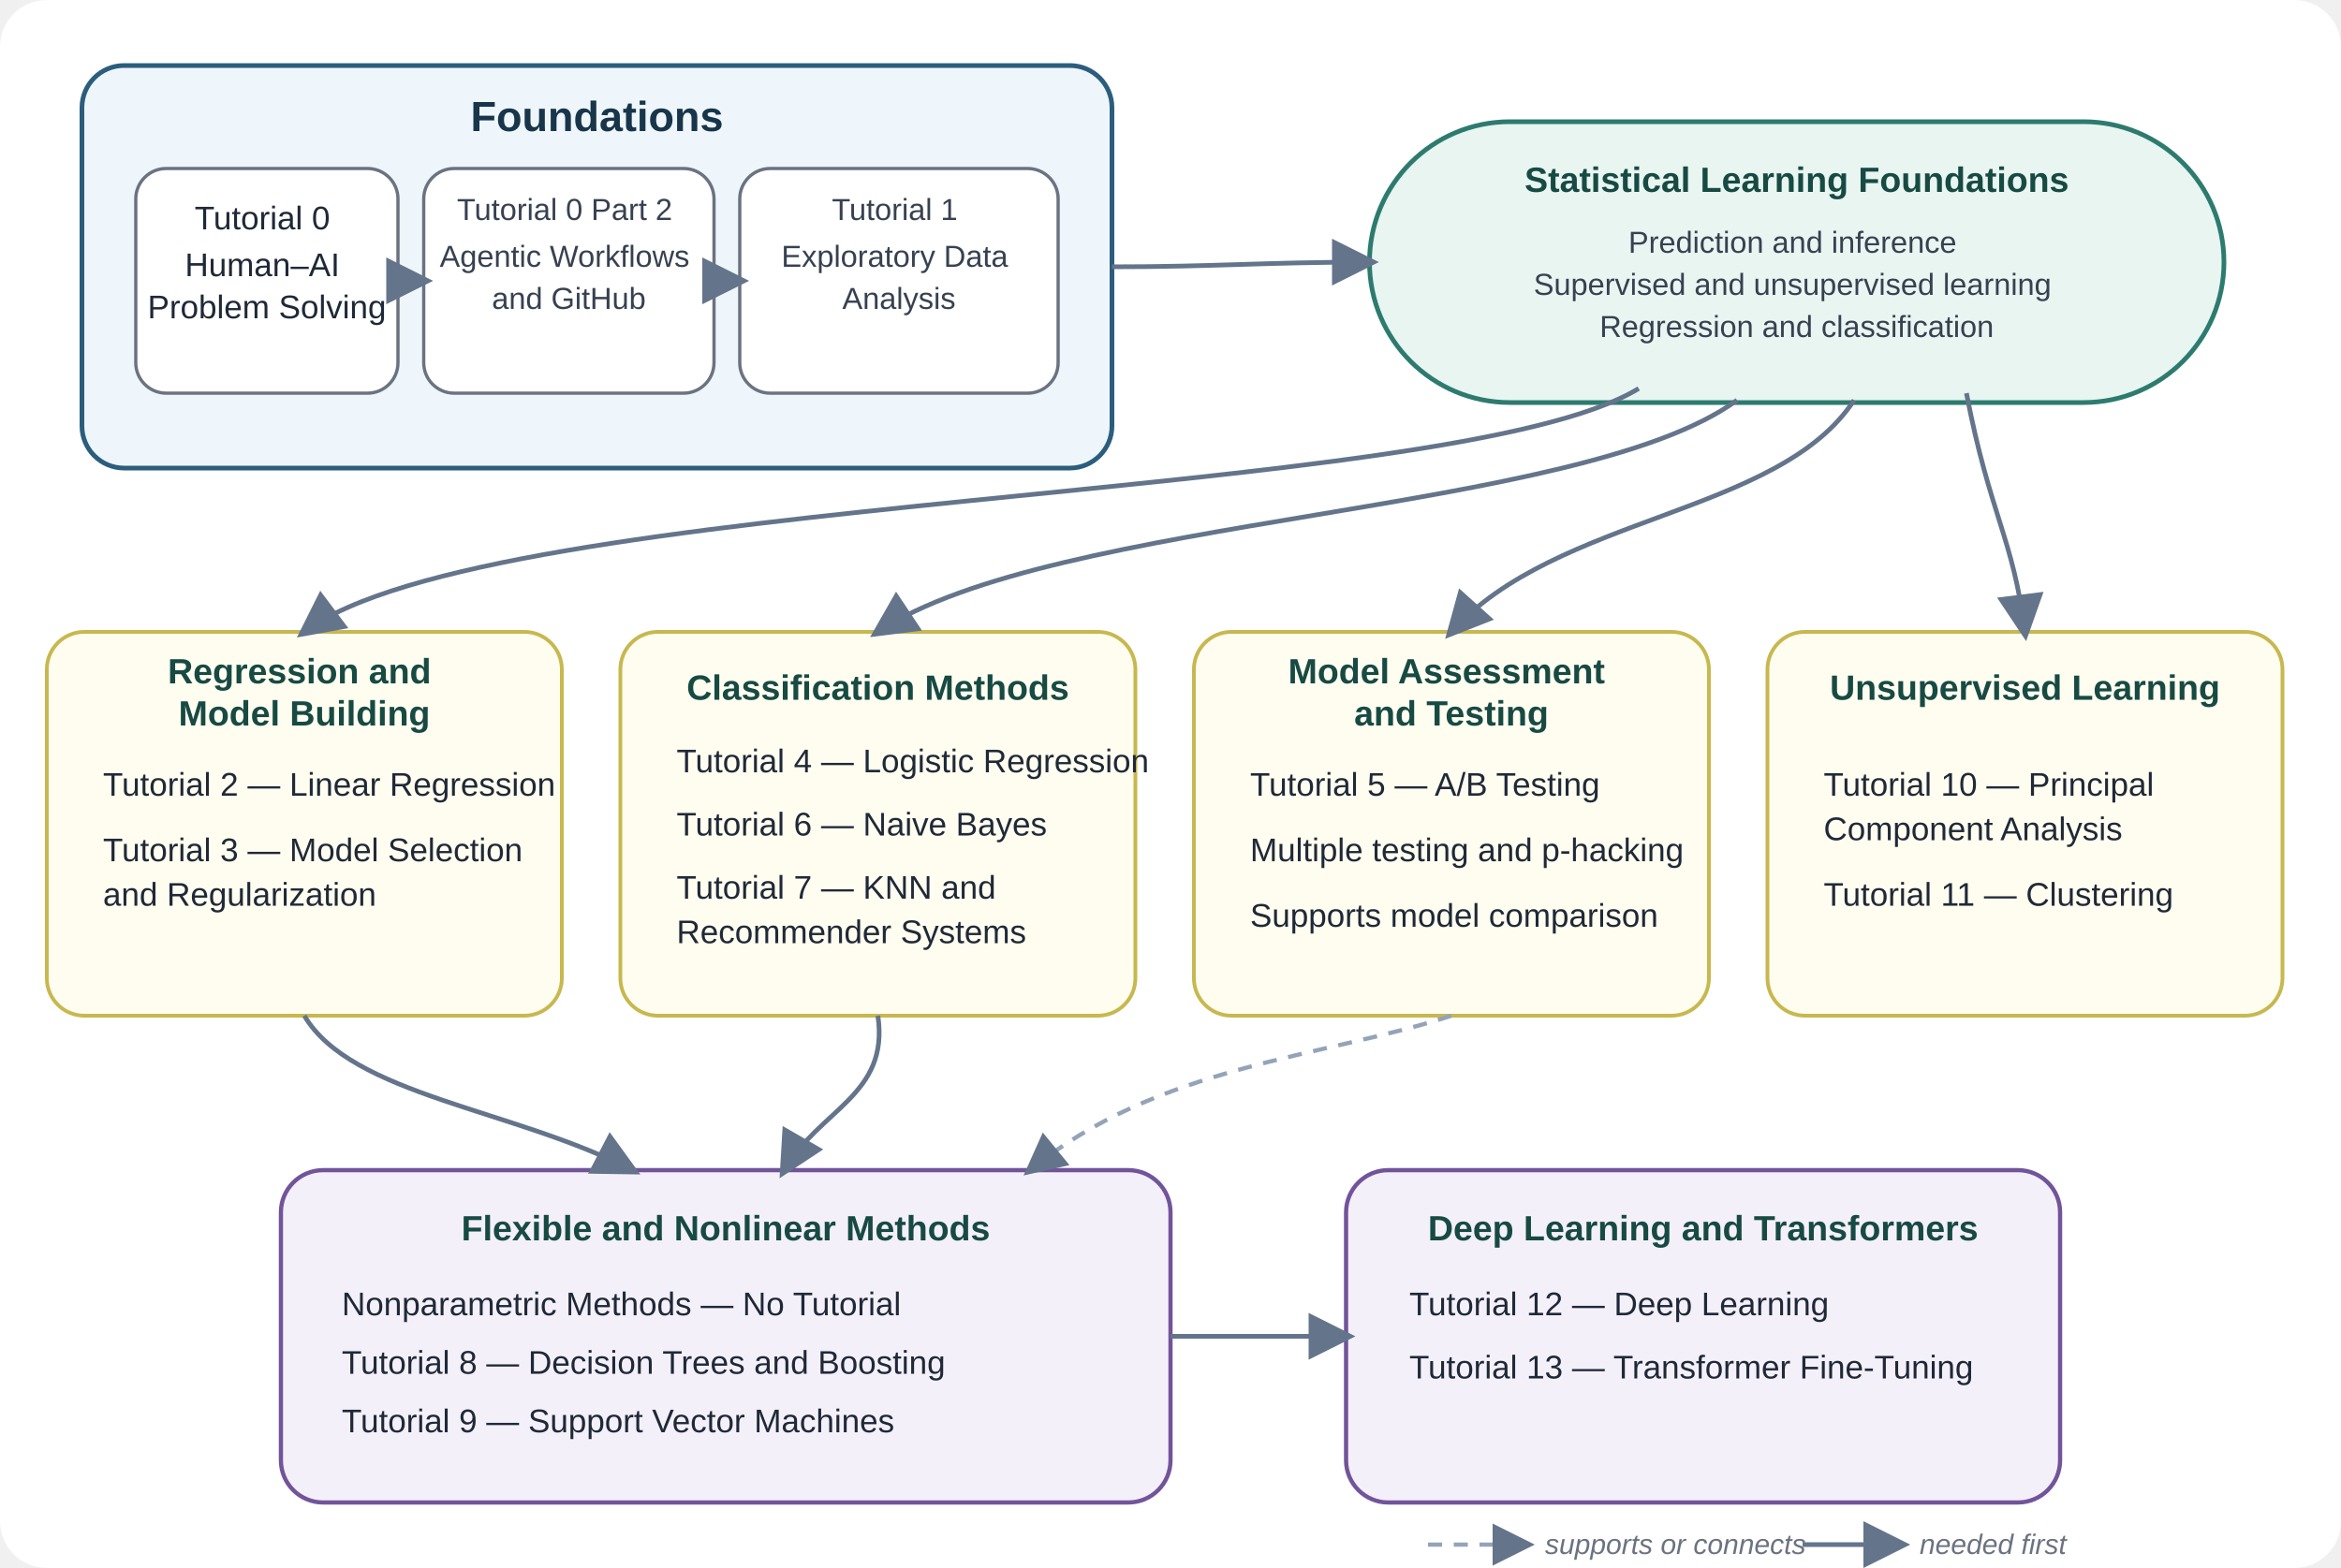
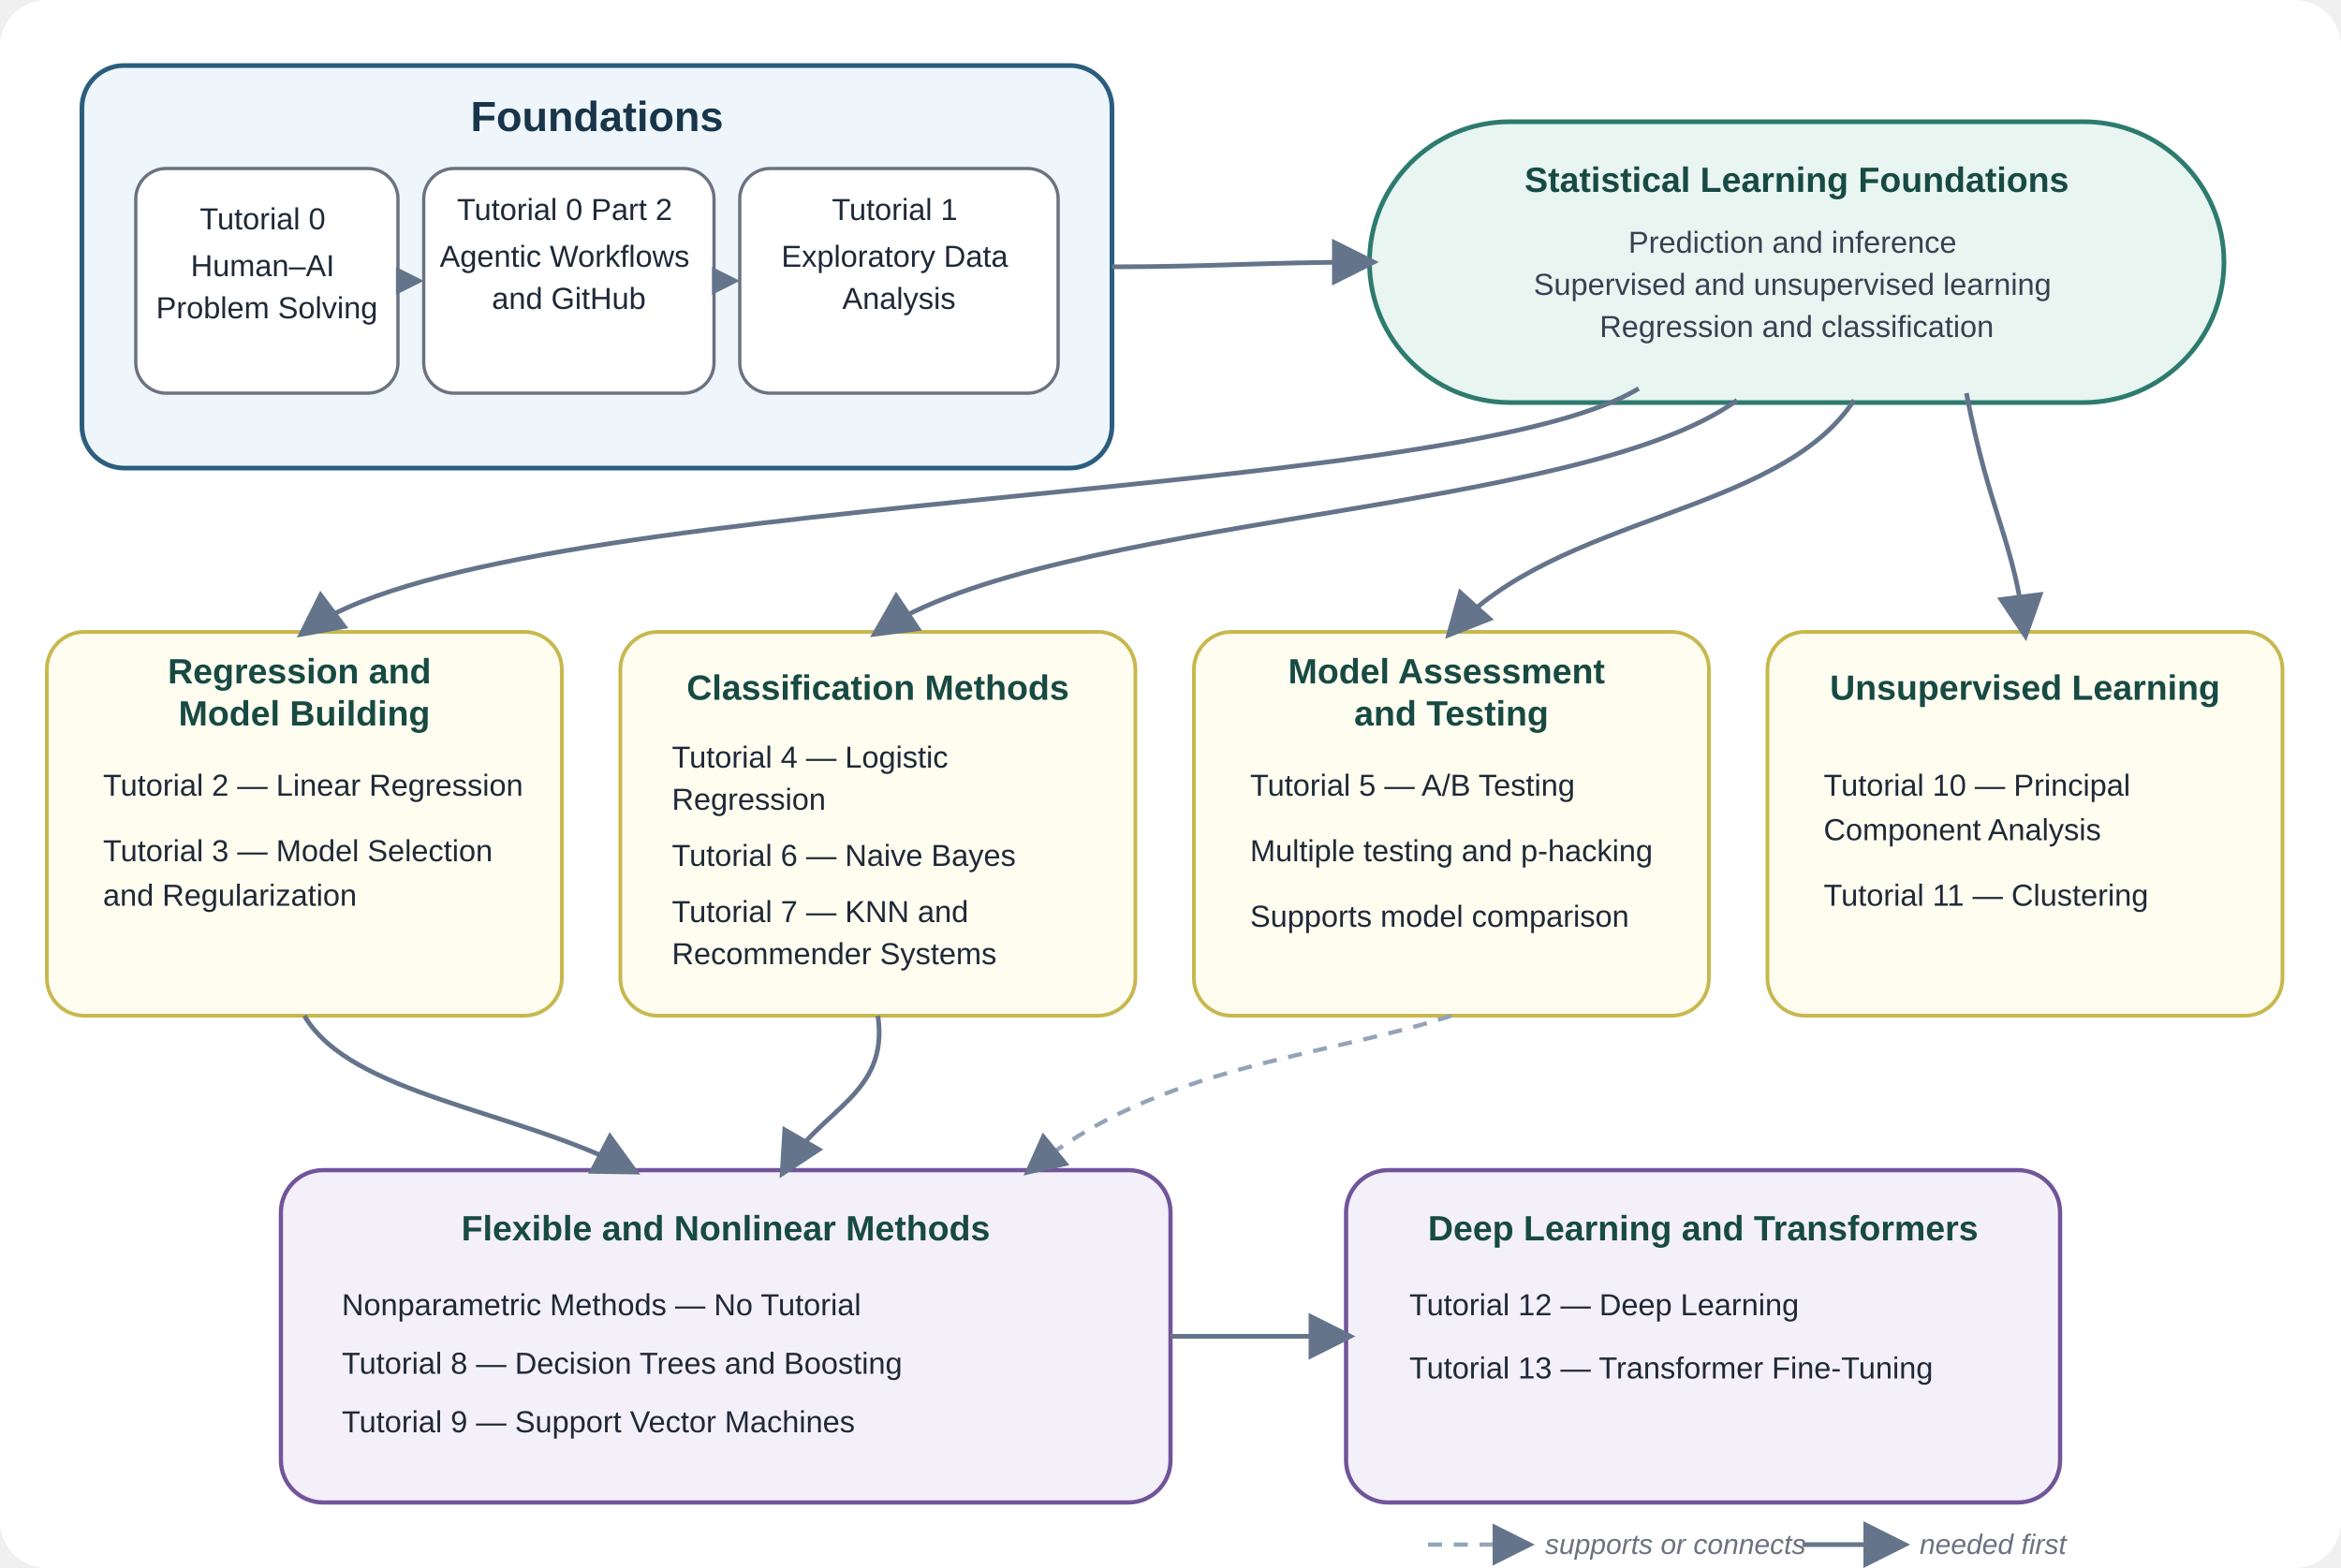
<svg xmlns="http://www.w3.org/2000/svg" width="1000" height="670" viewBox="0 0 1000 670" role="img" aria-labelledby="title desc">
  <defs>
    <marker id="arrow" markerWidth="10" markerHeight="10" refX="8" refY="5" orient="auto" markerUnits="strokeWidth">
      <path d="M0,0 L10,5 L0,10 Z" fill="#64748b" />
+     </marker>
+     <marker id="arrowSmall" markerWidth="7" markerHeight="7" refX="5.8" refY="3.5" orient="auto" markerUnits="strokeWidth">
+       <path d="M0,0 L7,3.5 L0,7 Z" fill="#64748b" />
    </marker>
    <style>
      .title { font: 700 18px Arial, Helvetica, sans-serif; fill: #18354a; }
      .topic { font: 700 15px Arial, Helvetica, sans-serif; fill: #174a43; }
      .body { font: 14px Arial, Helvetica, sans-serif; fill: #1f2937; }
      .small { font: 13px Arial, Helvetica, sans-serif; fill: #374151; }
+       .tutorial { font: 13px Arial, Helvetica, sans-serif; fill: #1f2937; }
      .muted { font: italic 12px Arial, Helvetica, sans-serif; fill: #6b7280; }
      .edge { stroke: #64748b; stroke-width: 2; fill: none; marker-end: url(#arrow); }
+       .edge-small { stroke: #64748b; stroke-width: 1.7; fill: none; marker-end: url(#arrowSmall); }
      .dash { stroke: #94a3b8; stroke-width: 1.8; stroke-dasharray: 6 5; fill: none; marker-end: url(#arrow); }
    </style>
  </defs>
  <rect x="0" y="0" width="1000" height="670" rx="20" fill="#ffffff" />
  <rect x="35" y="28" width="440" height="172" rx="18" fill="#eef6fb" stroke="#2b5d7d" stroke-width="2" />
  <text x="255" y="56" text-anchor="middle" class="title">Foundations</text>
  <rect x="58" y="72" width="112" height="96" rx="13" fill="#ffffff" stroke="#6b7280" stroke-width="1.4" />
-   <text x="114" y="98" text-anchor="middle" class="body">
+   <text x="114" y="98" text-anchor="middle" class="tutorial">
    <tspan x="114" dy="0">Tutorial 0</tspan>
    <tspan x="114" dy="20">Human–AI</tspan>
    <tspan x="114" dy="18">Problem Solving</tspan>
  </text>
  <rect x="181" y="72" width="124" height="96" rx="13" fill="#ffffff" stroke="#6b7280" stroke-width="1.4" />
-   <text x="243" y="94" text-anchor="middle" class="small">
+   <text x="243" y="94" text-anchor="middle" class="tutorial">
    <tspan x="243" dy="0">Tutorial 0 Part 2</tspan>
    <tspan x="243" dy="20">Agentic Workflows</tspan>
    <tspan x="243" dy="18">and GitHub</tspan>
  </text>
  <rect x="316" y="72" width="136" height="96" rx="13" fill="#ffffff" stroke="#6b7280" stroke-width="1.4" />
-   <text x="384" y="94" text-anchor="middle" class="small">
+   <text x="384" y="94" text-anchor="middle" class="tutorial">
    <tspan x="384" dy="0">Tutorial 1</tspan>
    <tspan x="384" dy="20">Exploratory Data</tspan>
    <tspan x="384" dy="18">Analysis</tspan>
  </text>
-   <path d="M170 120 L181 120" class="edge" />
-   <path d="M305 120 L316 120" class="edge" />
+   <path d="M170 120 L179 120" class="edge-small" />
+   <path d="M305 120 L314 120" class="edge-small" />
  <rect x="585" y="52" width="365" height="120" rx="60" fill="#e8f5f1" stroke="#2d7b6f" stroke-width="2" />
  <text x="767.5" y="82" text-anchor="middle" class="topic">Statistical Learning Foundations</text>
  <text x="767.5" y="108" text-anchor="middle" class="small">
    <tspan x="767.5" dy="0">Prediction and inference</tspan>
    <tspan x="767.5" dy="18">Supervised and unsupervised learning</tspan>
    <tspan x="767.5" dy="18">Regression and classification</tspan>
  </text>
  <path d="M475 114 C520 114 540 112 585 112" class="edge" />
  <rect x="20" y="270" width="220" height="164" rx="16" fill="#fffdf0" stroke="#c7b84f" stroke-width="1.6" />
  <text x="130" y="292" text-anchor="middle" class="topic">
    <tspan x="130" dy="0">Regression and</tspan>
    <tspan x="130" dy="18">Model Building</tspan>
  </text>
-   <text x="44" y="340" class="body">
+   <text x="44" y="340" class="tutorial">
    <tspan x="44" dy="0">Tutorial 2 — Linear Regression</tspan>
    <tspan x="44" dy="28">Tutorial 3 — Model Selection</tspan>
    <tspan x="44" dy="19">and Regularization</tspan>
  </text>
  <rect x="265" y="270" width="220" height="164" rx="16" fill="#fffdf0" stroke="#c7b84f" stroke-width="1.6" />
  <text x="375" y="299" text-anchor="middle" class="topic">Classification Methods</text>
-   <text x="289" y="330" class="body">
-     <tspan x="289" dy="0">Tutorial 4 — Logistic Regression</tspan>
-     <tspan x="289" dy="27">Tutorial 6 — Naive Bayes</tspan>
-     <tspan x="289" dy="27">Tutorial 7 — KNN and</tspan>
-     <tspan x="289" dy="19">Recommender Systems</tspan>
+   <text x="287" y="328" class="tutorial">
+     <tspan x="287" dy="0">Tutorial 4 — Logistic</tspan>
+     <tspan x="287" dy="18">Regression</tspan>
+     <tspan x="287" dy="24">Tutorial 6 — Naive Bayes</tspan>
+     <tspan x="287" dy="24">Tutorial 7 — KNN and</tspan>
+     <tspan x="287" dy="18">Recommender Systems</tspan>
  </text>
  <rect x="510" y="270" width="220" height="164" rx="16" fill="#fffdf0" stroke="#c7b84f" stroke-width="1.6" />
  <text x="620" y="292" text-anchor="middle" class="topic">
    <tspan x="620" dy="0">Model Assessment</tspan>
    <tspan x="620" dy="18">and Testing</tspan>
  </text>
-   <text x="534" y="340" class="body">
+   <text x="534" y="340" class="tutorial">
    <tspan x="534" dy="0">Tutorial 5 — A/B Testing</tspan>
    <tspan x="534" dy="28">Multiple testing and p-hacking</tspan>
    <tspan x="534" dy="28">Supports model comparison</tspan>
  </text>
  <rect x="755" y="270" width="220" height="164" rx="16" fill="#fffdf0" stroke="#c7b84f" stroke-width="1.6" />
  <text x="865" y="299" text-anchor="middle" class="topic">Unsupervised Learning</text>
-   <text x="779" y="340" class="body">
+   <text x="779" y="340" class="tutorial">
    <tspan x="779" dy="0">Tutorial 10 — Principal</tspan>
    <tspan x="779" dy="19">Component Analysis</tspan>
    <tspan x="779" dy="28">Tutorial 11 — Clustering</tspan>
  </text>
  <path d="M700 166 C620 215 210 210 130 270" class="edge" />
  <path d="M742 171 C675 220 450 220 375 270" class="edge" />
  <path d="M792 171 C760 220 665 220 620 270" class="edge" />
  <path d="M840 168 C850 220 860 230 865 270" class="edge" />
  <rect x="120" y="500" width="380" height="142" rx="18" fill="#f4f0fa" stroke="#72549a" stroke-width="1.8" />
  <text x="310" y="530" text-anchor="middle" class="topic">Flexible and Nonlinear Methods</text>
-   <text x="146" y="562" class="body">
+   <text x="146" y="562" class="tutorial">
    <tspan x="146" dy="0">Nonparametric Methods — No Tutorial</tspan>
    <tspan x="146" dy="25">Tutorial 8 — Decision Trees and Boosting</tspan>
    <tspan x="146" dy="25">Tutorial 9 — Support Vector Machines</tspan>
  </text>
  <rect x="575" y="500" width="305" height="142" rx="18" fill="#f4f0fa" stroke="#72549a" stroke-width="1.8" />
  <text x="727.5" y="530" text-anchor="middle" class="topic">Deep Learning and Transformers</text>
-   <text x="602" y="562" class="body">
+   <text x="602" y="562" class="tutorial">
    <tspan x="602" dy="0">Tutorial 12 — Deep Learning</tspan>
    <tspan x="602" dy="27">Tutorial 13 — Transformer Fine-Tuning</tspan>
  </text>
  <path d="M130 434 C150 468 220 474 270 500" class="edge" />
  <path d="M375 434 C380 468 350 474 335 500" class="edge" />
  <path d="M500 571 C530 571 545 571 575 571" class="edge" />
  <path d="M620 434 C565 452 495 455 440 500" class="dash" />
  <line x1="770" y1="660" x2="812" y2="660" stroke="#64748b" stroke-width="2" marker-end="url(#arrow)" />
  <text x="820" y="664" class="muted">needed first</text>
  <line x1="610" y1="660" x2="652" y2="660" stroke="#94a3b8" stroke-width="1.8" stroke-dasharray="6 5" marker-end="url(#arrow)" />
  <text x="660" y="664" class="muted">supports or connects</text>
</svg>
